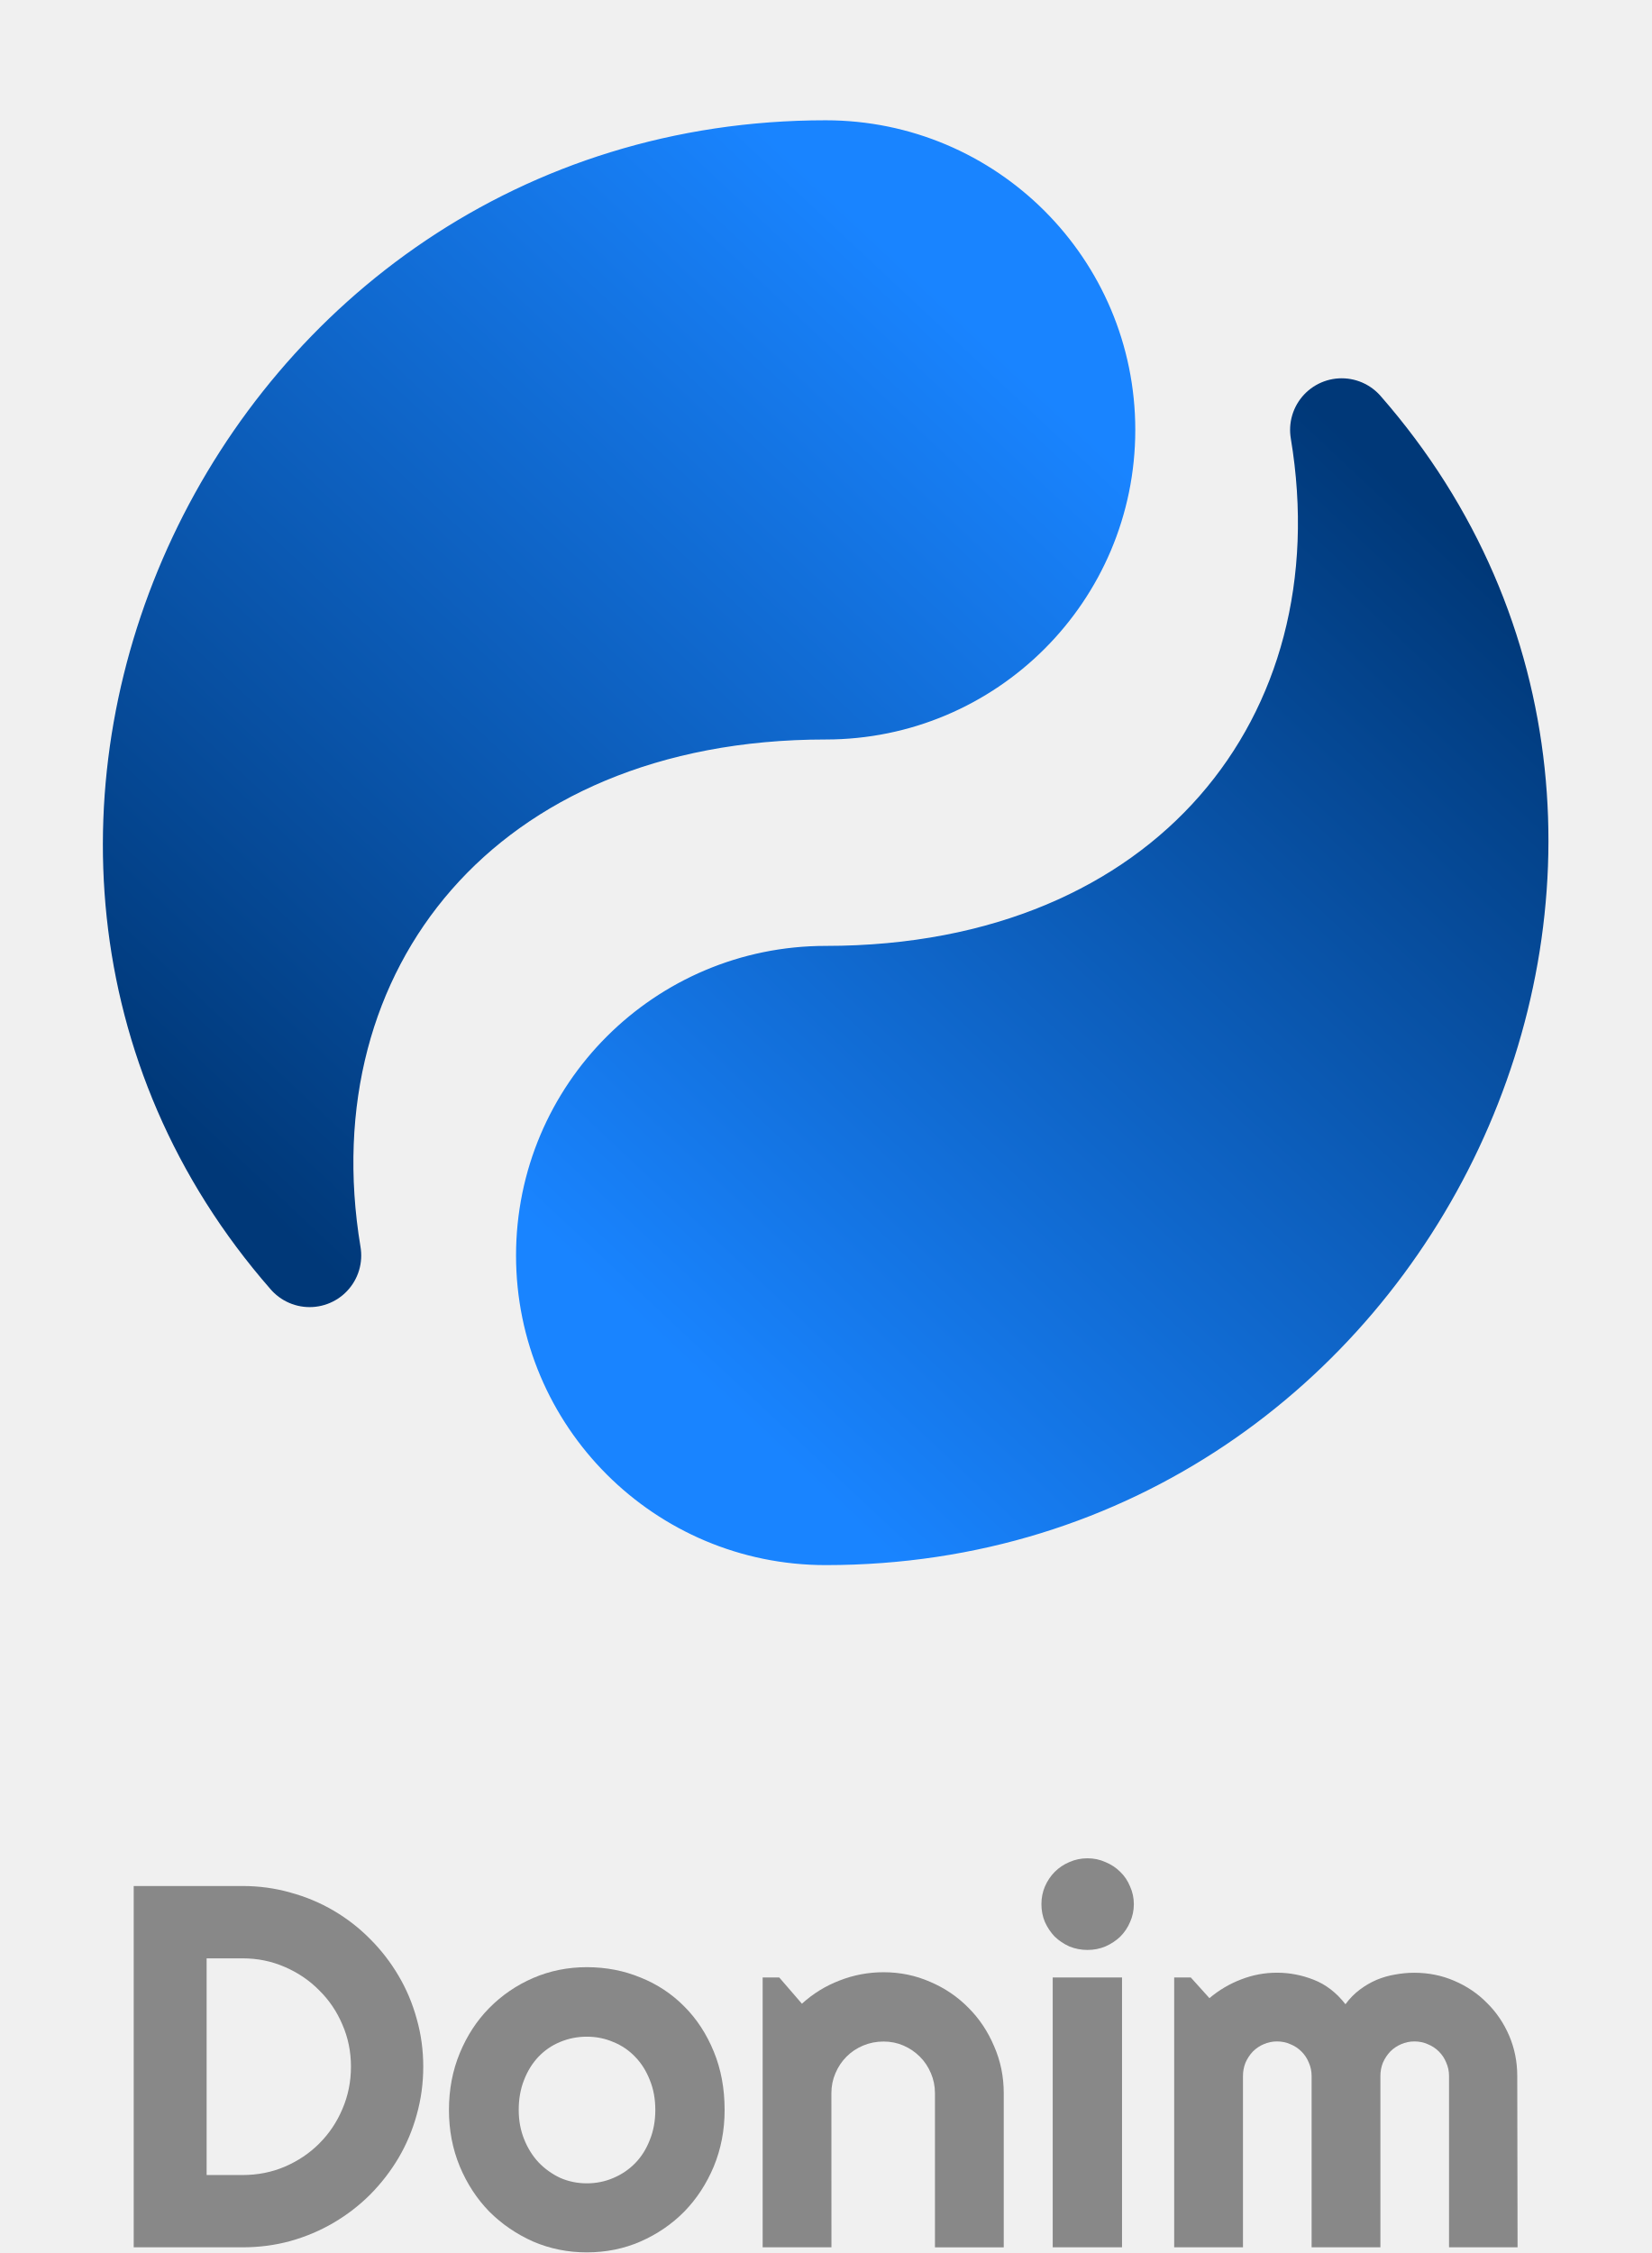
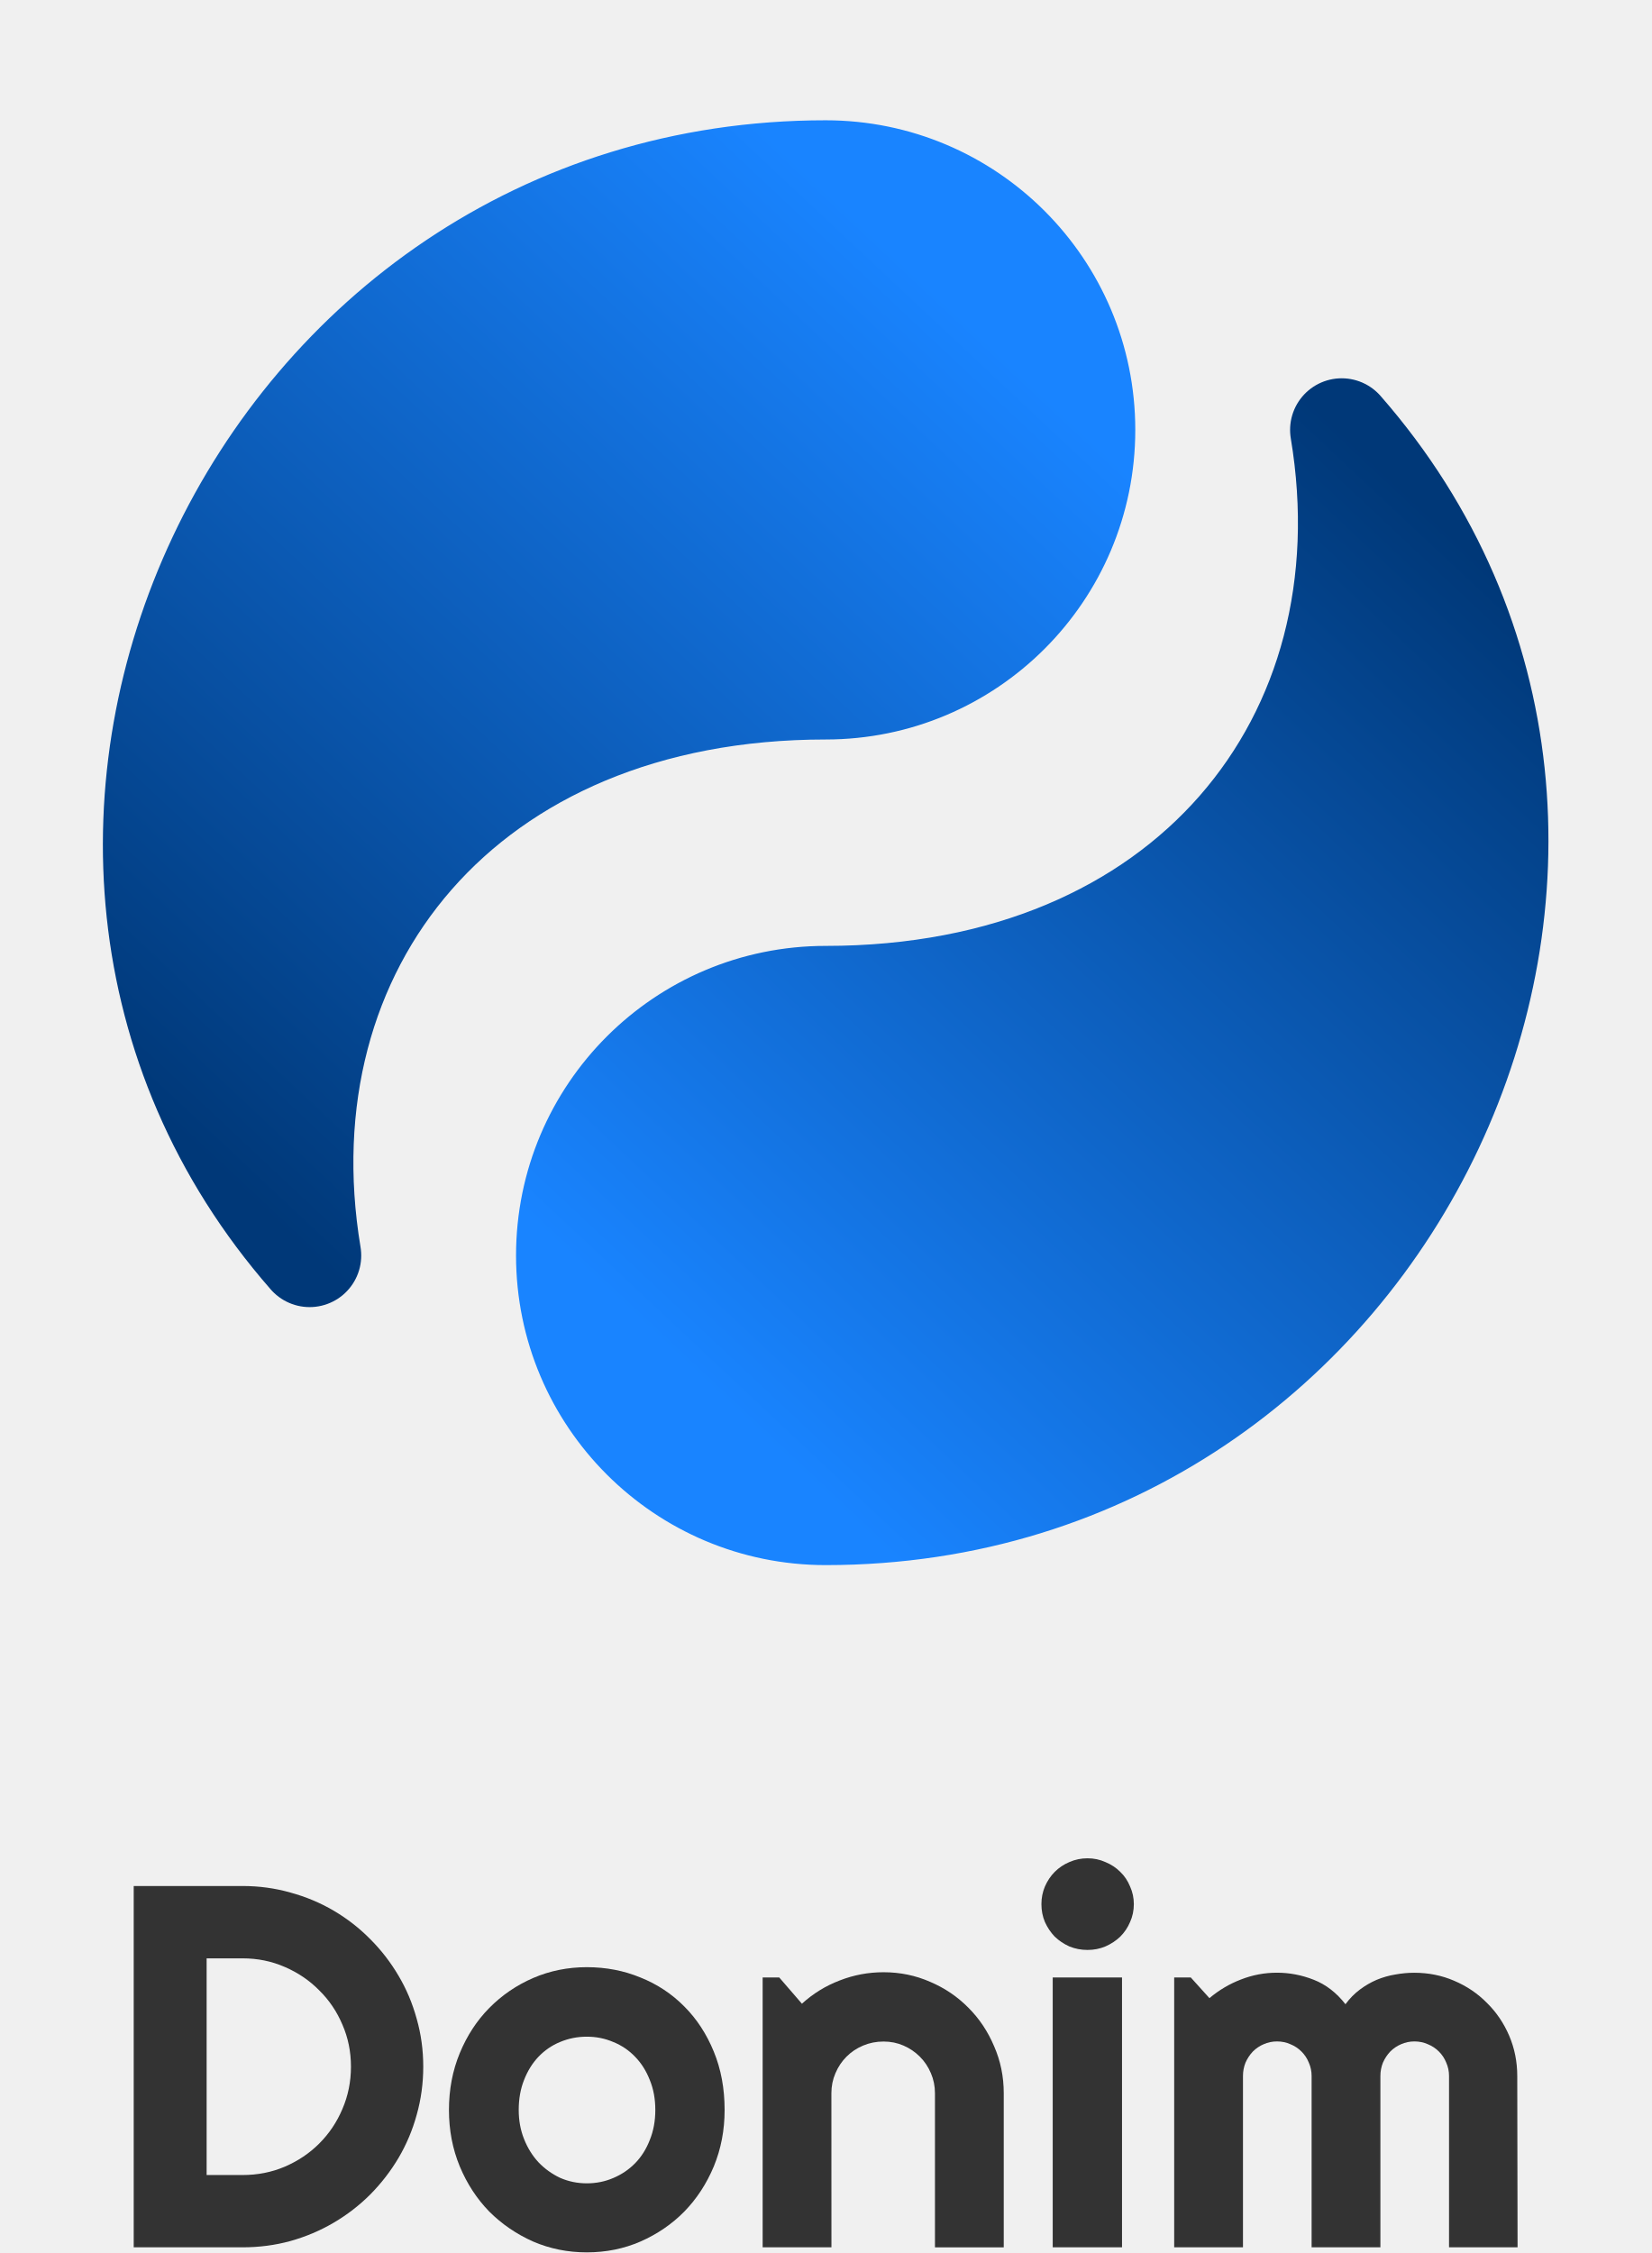
<svg xmlns="http://www.w3.org/2000/svg" width="90" height="122.8" viewBox="0 0 32 43">
  <defs>
    <linearGradient id="grad1" x1="6" x2="21" y1="24" y2="8" gradientUnits="userSpaceOnUse">
      <stop stop-color="#003878" offset="0" />
      <stop stop-color="#1984ff" offset="1" />
    </linearGradient>
    <linearGradient id="grad2" x1="26" x2="11" y1="8" y2="24" gradientUnits="userSpaceOnUse">
      <stop stop-color="#003878" offset="0" />
      <stop stop-color="#1984ff" offset="1" />
    </linearGradient>
  </defs>
  <g stroke-linecap="round" stroke-linejoin="round" stroke-width="2">
    <animateTransform id="anim" attributeName="transform" type="rotate" from="0 16 16" to="180 16 16" dur="3s" begin="0s; anim.end + 5s" calcMode="spline" keyTimes="0; 1" keySplines="0.4, 0.2, 0.25, 1.0" fill="freeze" />
    <path d="m16 13c-7 0-11 5-10 11-7-8-1-21 10-21m5 5a5 5 0 0 1-5 5 5 5 0 0 1-5-5 5 5 0 0 1 5-5 5 5 0 0 1 5 5z" fill="url(#grad1)" stroke="url(#grad1)" />
    <path d="m16 19c7 0 11-5 10-11 7 8 1 21-10 21m-5-5a5 5 0 0 1 5-5 5 5 0 0 1 5 5 5 5 0 0 1-5 5 5 5 0 0 1-5-5z" fill="url(#grad2)" stroke="url(#grad2)" />
  </g>
  <g id="text" transform="translate(0 34.5)">
    <path d="m8.202 5.22q0 0.483-0.127 0.933-0.122 0.444-0.352 0.835-0.229 0.386-0.547 0.708-0.317 0.317-0.708 0.547t-0.84 0.356q-0.444 0.122-0.928 0.122h-2.109v-7.002h2.109q0.483 0 0.928 0.127 0.449 0.122 0.84 0.352t0.708 0.552q0.317 0.317 0.547 0.708 0.229 0.386 0.352 0.835 0.127 0.444 0.127 0.928zm-1.401 0q0-0.435-0.166-0.815-0.161-0.381-0.449-0.664-0.283-0.288-0.669-0.454-0.381-0.166-0.815-0.166h-0.698v4.199h0.698q0.435 0 0.815-0.161 0.386-0.166 0.669-0.449 0.288-0.288 0.449-0.669 0.166-0.386 0.166-0.82z" />
    <path d="m14.042 6.06q0 0.586-0.21 1.094-0.21 0.503-0.571 0.874-0.361 0.366-0.85 0.581-0.483 0.21-1.04 0.21-0.552 0-1.04-0.21-0.483-0.215-0.85-0.581-0.361-0.371-0.571-0.874-0.21-0.508-0.21-1.094 0-0.596 0.21-1.103 0.21-0.508 0.571-0.874 0.366-0.371 0.85-0.581 0.488-0.21 1.04-0.21 0.557 0 1.04 0.2 0.488 0.195 0.85 0.562 0.361 0.361 0.571 0.874 0.21 0.508 0.21 1.133zm-1.343 0q0-0.322-0.107-0.581-0.103-0.264-0.283-0.449-0.181-0.19-0.425-0.288-0.239-0.103-0.513-0.103-0.273 0-0.518 0.103-0.239 0.098-0.42 0.288-0.176 0.186-0.278 0.449-0.103 0.259-0.103 0.581 0 0.303 0.103 0.562 0.103 0.259 0.278 0.449 0.181 0.19 0.42 0.303 0.244 0.107 0.518 0.107 0.273 0 0.513-0.103 0.244-0.103 0.425-0.288 0.181-0.186 0.283-0.449 0.107-0.264 0.107-0.581z" />
    <path d="m16.112 8.721h-1.333v-5.229h0.322l0.439 0.508q0.322-0.293 0.728-0.449 0.41-0.161 0.854-0.161 0.479 0 0.903 0.186 0.425 0.181 0.742 0.503 0.317 0.317 0.498 0.747 0.186 0.425 0.186 0.908v2.988h-1.333v-2.988q0-0.205-0.078-0.386-0.078-0.186-0.215-0.322-0.137-0.137-0.317-0.215t-0.386-0.078q-0.21 0-0.396 0.078t-0.322 0.215q-0.137 0.137-0.215 0.322-0.078 0.181-0.078 0.386z" />
    <path d="m21.972 2.07q0 0.186-0.073 0.347-0.068 0.161-0.19 0.283-0.122 0.117-0.288 0.19-0.161 0.068-0.347 0.068t-0.352-0.068q-0.161-0.073-0.283-0.19-0.117-0.122-0.19-0.283-0.068-0.161-0.068-0.347 0-0.181 0.068-0.342 0.073-0.166 0.19-0.283 0.122-0.122 0.283-0.19 0.166-0.073 0.352-0.073t0.347 0.073q0.166 0.068 0.288 0.19 0.122 0.117 0.19 0.283 0.073 0.161 0.073 0.342zm-0.229 6.65h-1.343v-5.229h1.343z" />
    <path d="m29.408 8.721h-1.328v-3.32q0-0.137-0.054-0.259-0.049-0.122-0.142-0.215-0.093-0.093-0.215-0.142-0.122-0.054-0.259-0.054t-0.259 0.054q-0.117 0.049-0.21 0.142-0.088 0.093-0.142 0.215-0.049 0.122-0.049 0.259v3.32h-1.333v-3.32q0-0.137-0.054-0.259-0.049-0.122-0.142-0.215-0.093-0.093-0.215-0.142-0.122-0.054-0.259-0.054t-0.259 0.054q-0.117 0.049-0.21 0.142-0.088 0.093-0.142 0.215-0.049 0.122-0.049 0.259v3.32h-1.333v-5.229h0.322l0.361 0.4q0.278-0.234 0.61-0.361 0.337-0.132 0.698-0.132 0.366 0 0.713 0.137 0.352 0.137 0.615 0.474 0.122-0.166 0.278-0.283t0.327-0.19q0.176-0.073 0.361-0.103 0.186-0.034 0.366-0.034 0.415 0 0.776 0.156 0.366 0.156 0.635 0.43 0.273 0.269 0.43 0.635 0.156 0.366 0.156 0.781z" />
  </g>
  <style>
    #text {
-       fill: #888;
+       fill: #333;
+     }
+     [data-color-mode=dark] #text {
+       fill: #aaa;
    }
    @media (prefers-color-scheme: dark) {
-       #text {
-         fill: #fff;
-       }
-     }
-     @media (prefers-color-scheme: light) {
-       #text {
-         fill: #000;
+       [data-color-mode=auto] #text {
+         fill: #aaa;
      }
    }
  </style>
</svg>
